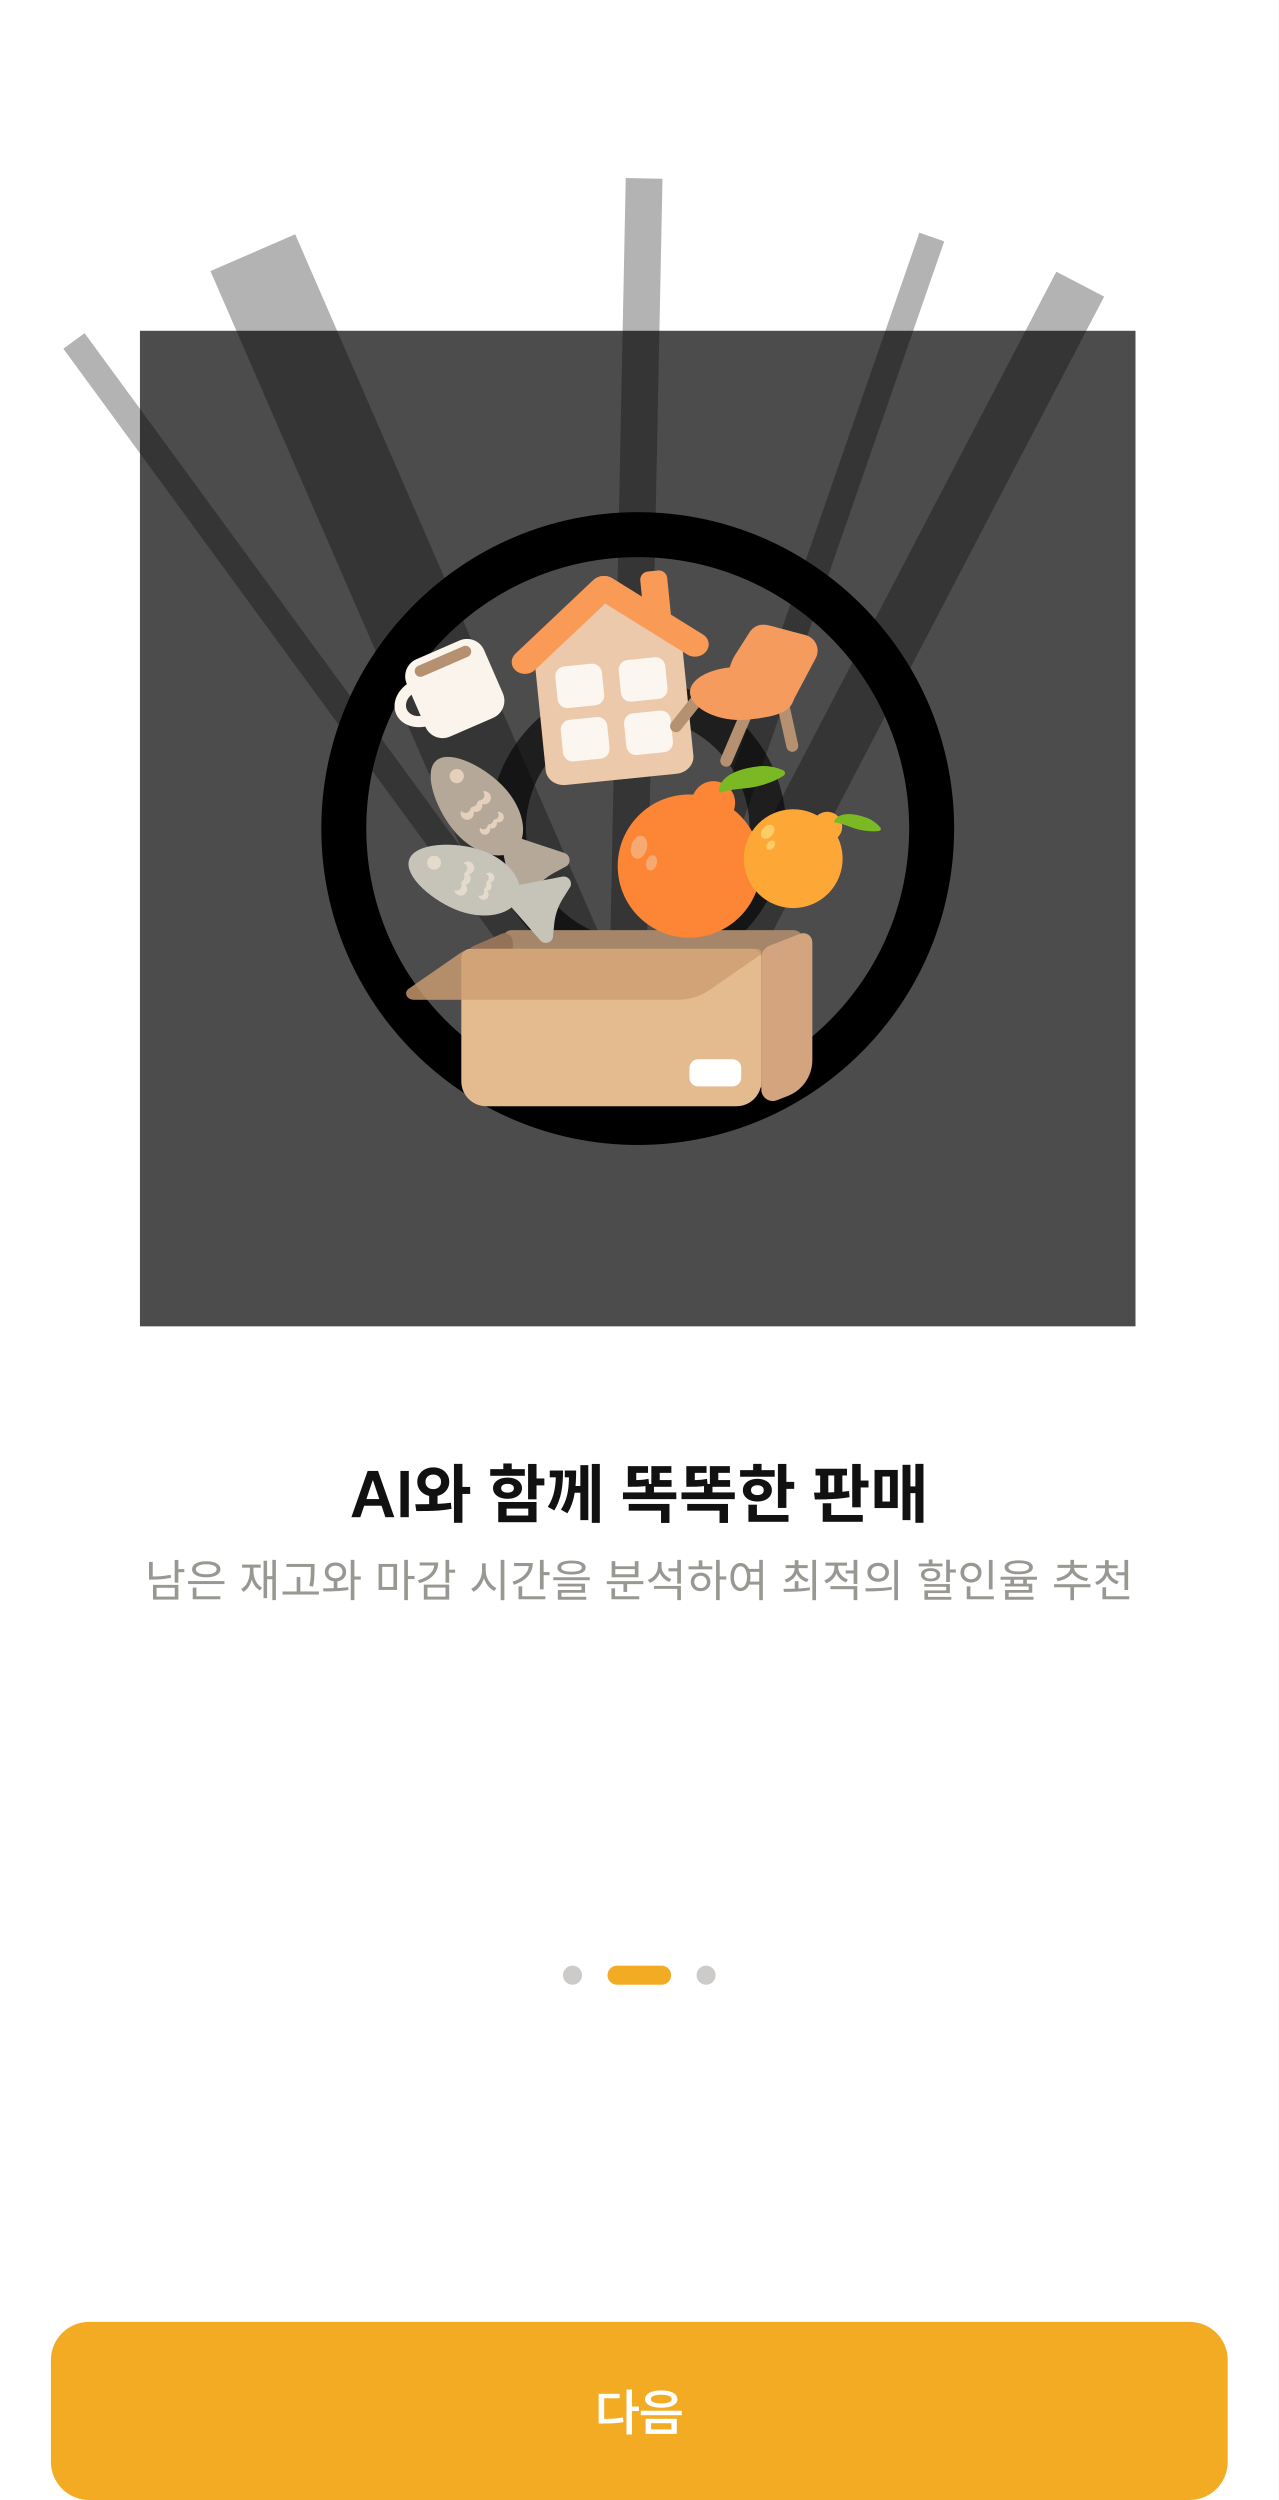
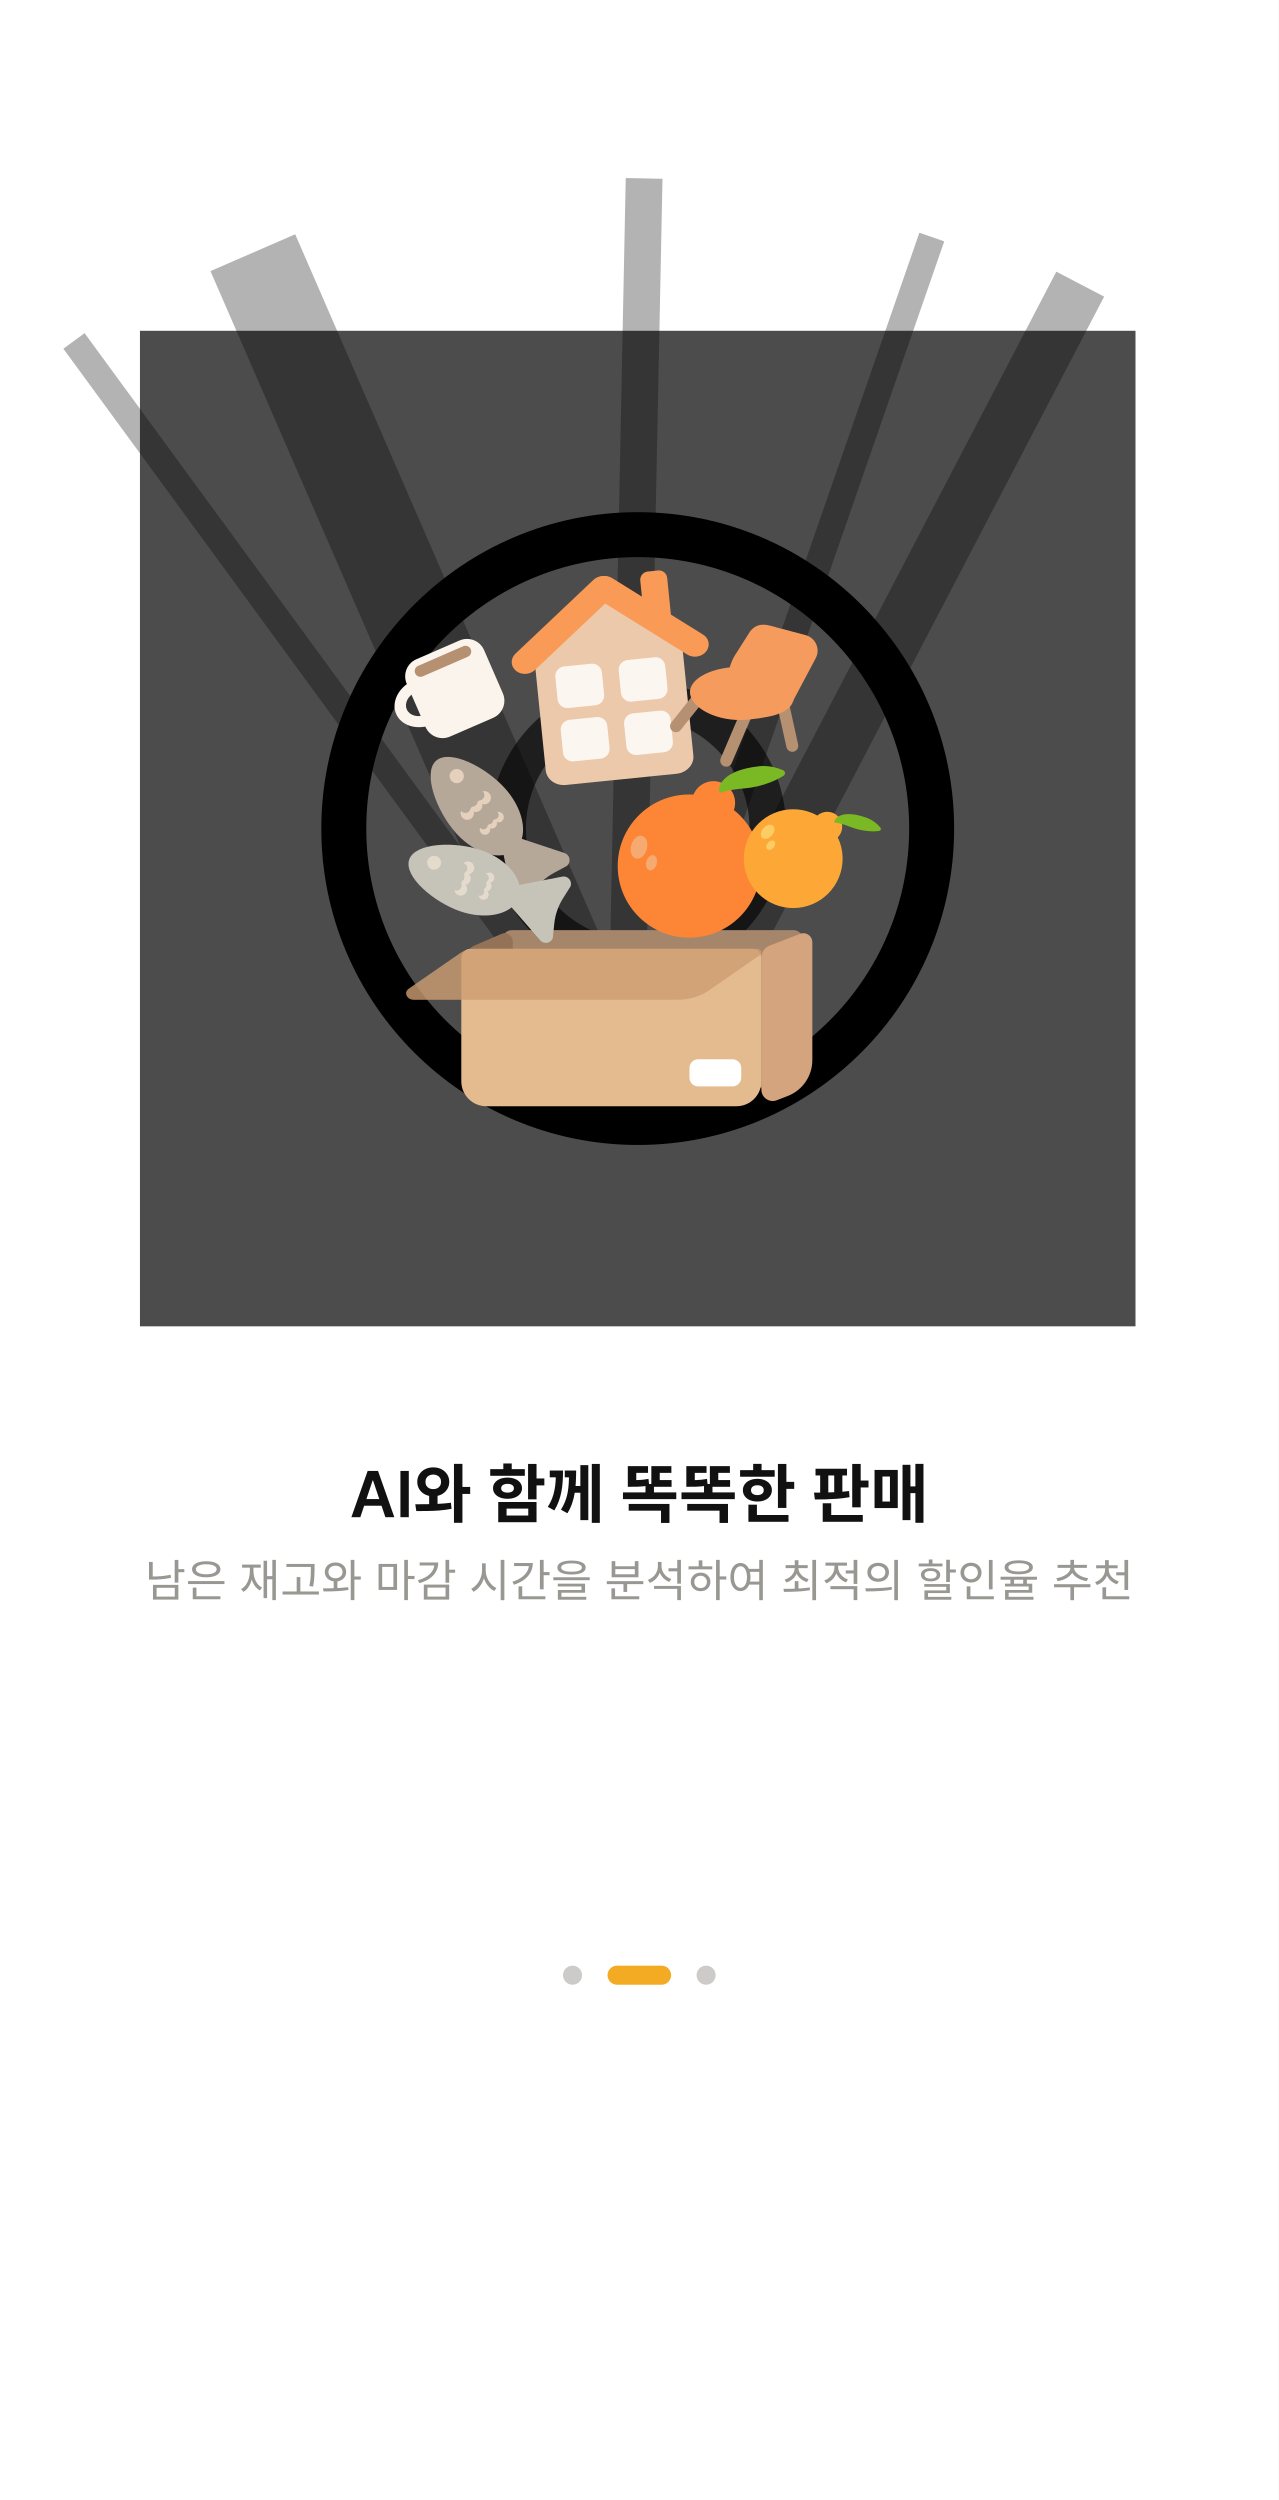
<svg xmlns="http://www.w3.org/2000/svg" width="402" height="786" fill="none" viewBox="0 54 402 786">
  <g clipPath="url(#ob2_a)">
    <path fill="#fff" d="M0 54h402v786H0z" />
-     <rect width="370" height="56" x="16" y="784" fill="#F3AB24" rx="12" />
-     <path fill="#fff" d="M198.703 805.266v5.359h2.172v1.422h-2.172v7.359h-1.734v-14.14zm-3.875 1.343v1.407h-4.875v6.484c2.195 0 3.93-.109 5.875-.453l.203 1.469c-2.187.375-4.093.437-6.64.437h-1.172v-9.344zm13.063-1.062c3.125 0 5.078 1.031 5.093 2.75-.015 1.687-1.968 2.703-5.093 2.687-3.094.016-5.094-1-5.094-2.687 0-1.719 2-2.75 5.094-2.75m0 1.359c-2.063 0-3.297.485-3.282 1.391-.015.859 1.219 1.328 3.282 1.344 2.062-.016 3.297-.485 3.297-1.344 0-.906-1.235-1.391-3.297-1.391m4.89 7.563v4.75h-9.797v-4.75zm-8.078 1.375v1.968h6.391v-1.968zm9.641-3.906v1.406h-12.875v-1.406z" />
    <circle cx="180" cy="675" r="3" fill="#CCCBC9" />
    <rect width="20" height="6" x="191" y="672" fill="#F3AB24" rx="3" />
    <circle cx="222" cy="675" r="3" fill="#CCCBC9" />
    <path fill="#111" d="M113.287 531h-2.813l5.121-14.545h3.253L123.976 531h-2.813l-3.885-11.562h-.113zm.092-5.703h7.671v2.116h-7.671zm15.148-8.842V531h-2.635v-14.545zm6.398 7.185h2.64v4.38h-2.64zm1.3-8.3q1.42 0 2.56.58a4.5 4.5 0 0 1 1.8 1.62q.66 1.02.66 2.34t-.66 2.36a4.5 4.5 0 0 1-1.8 1.62q-1.14.58-2.56.58-1.44 0-2.58-.58a4.5 4.5 0 0 1-1.8-1.62q-.66-1.04-.66-2.36t.66-2.34a4.5 4.5 0 0 1 1.8-1.62q1.14-.58 2.58-.58m0 2.26q-.72 0-1.28.28-.54.26-.86.78-.32.5-.32 1.22 0 .74.32 1.26.32.5.86.78.56.26 1.28.26.7 0 1.24-.26.56-.28.88-.78.32-.52.32-1.26 0-.72-.32-1.22a2 2 0 0 0-.88-.78 2.65 2.65 0 0 0-1.24-.28m6.5-3.36h2.66v18.52h-2.66zm1.84 7.26h3.26v2.2h-3.26zm-13.68 7.58-.32-2.14q1.6 0 3.5-.02a96 96 0 0 0 3.88-.12q1.98-.1 3.82-.34l.2 1.92q-1.92.36-3.9.52a63 63 0 0 1-3.8.16q-1.82.02-3.38.02m35.14-14.82h2.66v11.14h-2.66zm1.94 4.56h3.18V521h-3.18zm-11.32 7.4h12.04v6.36h-12.04zm9.44 2.08h-6.82v2.18h6.82zm-11.96-12.4h10.88v2.1h-10.88zm5.44 2.66q1.36 0 2.38.42t1.6 1.18q.58.74.58 1.74 0 .98-.58 1.74-.58.74-1.6 1.16t-2.38.42q-1.34 0-2.38-.42-1.02-.42-1.6-1.16a2.8 2.8 0 0 1-.58-1.74q0-1 .58-1.74.58-.76 1.6-1.18 1.04-.42 2.38-.42m0 1.96q-.88 0-1.44.36-.56.34-.56 1.02t.56 1.04q.56.34 1.44.34.9 0 1.44-.34.56-.36.56-1.04t-.56-1.02q-.54-.36-1.44-.36m-1.32-6.4h2.64v2.92h-2.64zm16.538 2.22h2.24q0 1.76-.12 3.44-.1 1.66-.4 3.22t-.84 3.02a15.3 15.3 0 0 1-1.38 2.86l-2.06-1.12q.82-1.28 1.32-2.54.5-1.28.76-2.62.28-1.34.38-2.82.1-1.5.1-3.22zm-1.94 0h3.36v2.14h-3.36zm6.06 0h2.24a63 63 0 0 1-.1 3.58 29 29 0 0 1-.36 3.46 18.4 18.4 0 0 1-.82 3.3q-.54 1.6-1.48 3.1l-2.02-1.14q.7-1.1 1.16-2.22.48-1.12.76-2.28t.4-2.36a31 31 0 0 0 .18-2.5q.04-1.3.04-2.68zm-1.34 0h2.86v2.14h-2.86zm8.5-2.08h2.52v18.52h-2.52zm-5.82 6.94h2.64v2.12h-2.64zm2.22-6.56h2.5v17.3h-2.5zm13.4 8.56h16.76v2.12h-16.76zm7.08-2.62h2.66v3.52h-2.66zm-5.28 6.26h12.82v5.98h-2.66v-3.86h-10.16zm7.12-7.5h6.36v2.1h-6.36zm0-4.38h6.3v2.1h-3.66v3.04h-2.64zm-7.4 0h6.36v2.1h-3.7v3.04h-2.66zm0 4.4h1.14q1.04 0 1.92-.02.9-.04 1.72-.12.84-.1 1.72-.26l.22 2.06q-.921.18-1.8.28-.86.08-1.78.12a95 95 0 0 1-2 .02h-1.14zm16.878 3.84h16.76v2.12h-16.76zm7.08-2.62h2.66v3.52h-2.66zm-5.28 6.26h12.82v5.98h-2.66v-3.86h-10.16zm7.12-7.5h6.36v2.1h-6.36zm0-4.38h6.3v2.1h-3.66v3.04h-2.64zm-7.4 0h6.36v2.1h-3.7v3.04h-2.66zm0 4.4h1.14q1.04 0 1.92-.02.9-.04 1.72-.12.84-.1 1.72-.26l.22 2.06q-.92.18-1.8.28a37 37 0 0 1-1.78.12q-.92.02-2 .02h-1.14zm28.798-5.1h2.66v13.84h-2.66zm1.92 5.64h3.2v2.2h-3.2zm-13.82-3.7h10.88v2.08h-10.88zm5.44 2.74q1.34 0 2.36.46 1.041.44 1.62 1.26.58.8.58 1.84 0 1.06-.58 1.88-.579.8-1.62 1.26-1.02.44-2.36.44-1.32 0-2.36-.44-1.04-.46-1.62-1.26a3.18 3.18 0 0 1-.58-1.88q0-1.04.58-1.84.58-.82 1.62-1.26 1.04-.46 2.36-.46m0 2.02q-.879 0-1.44.4t-.56 1.16q0 .74.56 1.14.561.4 1.44.4.9 0 1.44-.4.56-.4.56-1.14 0-.76-.56-1.16-.54-.4-1.44-.4m-1.32-6.72h2.64v2.96h-2.64zm-1.5 16.08h12.6v2.14h-12.6zm0-3.26h2.68v4.18h-2.68zm21.1-11.3h9.9v2.12h-9.9zm-.2 9.68-.28-2.16q1.58 0 3.44-.02a130 130 0 0 0 3.84-.14 61 61 0 0 0 3.74-.34l.16 1.94q-1.8.32-3.74.48-1.941.14-3.78.2-1.84.04-3.38.04m1.66-8.04h2.56v6.3h-2.56zm4.42 0h2.56v6.3h-2.56zm5.66-3.14h2.66v13.64h-2.66zm1.92 5.22h3.2v2.18h-3.2zm-11.2 10.84h12.6v2.14h-12.6zm0-3.7h2.68v4.26h-2.68zm29.138-12.38h2.54v18.52h-2.54zm-2.22 7.08h3.08v2.12h-3.08zm-1.82-6.78h2.48v17.4h-2.48zm-8.8 1.6h7.3v12h-7.3zm4.84 2.08h-2.36v7.86h2.36z" />
    <path fill="#989792" d="M54.917 544.436h1.162v7.154h-1.162zm.854 2.898h2.184v.966H55.77zm-7.672 4.942h7.98v4.634h-7.98zm6.846.924h-5.712v2.772h5.712zm-8.092-8.134h1.162v5.068h-1.162zm0 4.592h1.008q1.371 0 2.8-.112a25 25 0 0 0 2.968-.448l.14.966a27 27 0 0 1-3.052.448 37 37 0 0 1-2.856.112h-1.008zm12.277 1.428h11.438v.938H59.13zm1.47 4.774h8.694v.952H60.6zm0-2.716h1.162v2.996H60.6zm4.242-8.288q1.357 0 2.352.308 1.008.294 1.554.868.546.56.546 1.344t-.546 1.358-1.554.882q-.995.294-2.352.294-1.358 0-2.366-.294-.994-.308-1.54-.882a1.9 1.9 0 0 1-.546-1.358q0-.784.546-1.344.546-.574 1.54-.868 1.008-.308 2.366-.308m0 .938q-.981 0-1.722.196-.729.181-1.134.546-.406.35-.406.84t.406.854q.405.35 1.134.546a7.3 7.3 0 0 0 1.722.182q1.007 0 1.736-.182.727-.196 1.12-.546.406-.364.406-.854t-.406-.84q-.393-.364-1.12-.546-.728-.196-1.736-.196m20.778-1.372h1.12v12.67h-1.12zm-2.002 5.11h2.436v.98h-2.436zm-.756-4.844h1.106v11.76h-1.106zm-4.298 1.694h.896v1.47q0 1.12-.182 2.142a8.2 8.2 0 0 1-.56 1.876 6.4 6.4 0 0 1-.91 1.526 4.9 4.9 0 0 1-1.274 1.092l-.728-.896a4.45 4.45 0 0 0 1.526-1.358 6.5 6.5 0 0 0 .91-1.988 8.6 8.6 0 0 0 .322-2.394zm.21 0h.91v1.47q0 1.148.308 2.184t.91 1.848q.601.798 1.498 1.26l-.686.896a5 5 0 0 1-1.624-1.47 6.8 6.8 0 0 1-.994-2.128 10 10 0 0 1-.322-2.59zm-2.66-.462h5.866v.952h-5.866zm13.929-.224h8.148v.952h-8.148zm-1.218 8.652h11.438v.966H88.825zm4.452-4.522h1.148v5.012h-1.148zm4.466-4.13h1.162v1.246q0 .784-.028 1.652-.015.868-.112 1.904a23 23 0 0 1-.322 2.31l-1.176-.14q.364-1.82.42-3.192.056-1.386.056-2.534zm7.167 5.124h1.162v3.01h-1.162zm.574-5.572q.966 0 1.722.378a2.86 2.86 0 0 1 1.19 1.036q.434.672.434 1.568 0 .869-.434 1.554a2.96 2.96 0 0 1-1.19 1.05q-.756.364-1.722.364-.98 0-1.736-.364a2.96 2.96 0 0 1-1.19-1.05 2.85 2.85 0 0 1-.434-1.554q0-.896.434-1.568a2.86 2.86 0 0 1 1.19-1.036q.756-.378 1.736-.378m0 .994q-.644 0-1.148.252a1.9 1.9 0 0 0-.798.686q-.28.449-.28 1.05 0 .588.28 1.036.294.448.798.7t1.148.252 1.134-.252q.504-.252.784-.7.294-.448.294-1.036a1.87 1.87 0 0 0-1.078-1.736 2.45 2.45 0 0 0-1.134-.252m4.788-1.82h1.148v12.67h-1.148zm.826 5.222h2.338v.98h-2.338zm-9.366 4.704-.182-.966q1.148-.014 2.492-.028 1.358-.014 2.744-.098a39 39 0 0 0 2.688-.252l.084.868q-1.33.223-2.716.336a56 56 0 0 1-2.702.126q-1.302.014-2.408.014m17.292-8.652h5.81v8.176h-5.81zm4.662.924h-3.528v6.314h3.528zm3.402-2.198h1.162v12.67h-1.162zm.896 5.054h2.338v.98h-2.338zm12.081-5.054h1.162v7.182h-1.162zm.84 3.08h2.184v.966h-2.184zm-4.354-2.254h1.232q0 1.596-.714 2.884-.7 1.274-2.03 2.184t-3.192 1.428l-.462-.938q1.653-.434 2.8-1.176 1.149-.756 1.75-1.736a3.94 3.94 0 0 0 .616-2.142zm-4.606 0h5.264v.938h-5.264zm1.302 6.944h7.98v4.718h-7.98zm6.832.952h-5.684v2.828h5.684zm11.469-7.63h.966v2.268a8.2 8.2 0 0 1-.28 2.128 8 8 0 0 1-.77 1.918 7.3 7.3 0 0 1-1.162 1.568q-.659.672-1.442 1.064l-.714-.966a4.6 4.6 0 0 0 1.33-.924q.616-.602 1.078-1.358.462-.77.728-1.652a6.1 6.1 0 0 0 .266-1.778zm.196 0h.966v2.268q0 .868.252 1.708.266.84.728 1.596a7 7 0 0 0 1.078 1.316q.615.56 1.316.882l-.7.924a5.1 5.1 0 0 1-1.428-1.022 7.6 7.6 0 0 1-1.162-1.512 8 8 0 0 1-.77-1.848 7.5 7.5 0 0 1-.28-2.044zm5.67-1.092h1.162v12.684h-1.162zm12.333 0h1.176v9.254h-1.176zm.812 3.836h2.226v.98h-2.226zm-4.27-2.856h1.232q0 1.638-.728 2.968-.714 1.33-2.044 2.31t-3.15 1.554l-.49-.938q1.596-.504 2.758-1.302t1.792-1.834.63-2.24zm-4.662 0h5.264v.966h-5.264zm1.4 10.458h8.442v.952h-8.442zm0-3.122h1.162v3.5h-1.162zm16.658-8.092q2.1 0 3.276.574 1.176.56 1.176 1.61 0 1.063-1.176 1.638-1.176.56-3.276.56-2.085 0-3.276-.56-1.176-.575-1.176-1.638 0-1.05 1.176-1.61 1.191-.574 3.276-.574m0 .868q-1.021 0-1.75.154-.727.154-1.12.448-.378.294-.378.714t.378.728q.393.294 1.12.448a9.5 9.5 0 0 0 1.75.14q1.037 0 1.764-.14.729-.154 1.106-.448.392-.308.392-.728t-.392-.714q-.377-.294-1.106-.448-.727-.154-1.764-.154m-5.712 4.368h11.438v.938h-11.438zm1.386 2.016h8.582v2.856h-7.42v1.526h-1.134v-2.38h7.42v-1.106h-7.448zm.028 4.144h8.932v.91h-8.932zm15.389-4.928h11.48v.938h-11.48zm5.236.476h1.162v2.912h-1.162zm-3.78 4.27h8.75v.952h-8.75zm0-2.492h1.148v2.842h-1.148zm.07-8.54h1.148v1.61h6.132v-1.61h1.148v5.068h-8.428zm1.148 2.506v1.624h6.132v-1.624zm16.715-.266h2.996v.966h-2.996zm-3.332-2.002h.952v1.33q0 1.204-.434 2.254a5.6 5.6 0 0 1-1.218 1.82 5.2 5.2 0 0 1-1.834 1.176l-.616-.938a4.7 4.7 0 0 0 1.666-.98q.714-.658 1.092-1.512a4.4 4.4 0 0 0 .392-1.82zm.21 0h.938v1.386q0 .644.224 1.26.223.616.63 1.148.405.518.966.938.573.406 1.26.644l-.616.924a5.4 5.4 0 0 1-1.792-1.12 5.3 5.3 0 0 1-1.19-1.708 5.2 5.2 0 0 1-.42-2.086zm-1.414 7.546h8.456v4.48h-1.162v-3.542h-7.294zm7.294-8.19h1.162v7.49h-1.162zm12.207 0h1.148v12.67h-1.148zm.882 5.208h2.338v.98h-2.338zm-9.534-3.178h7.462v.952h-7.462zm3.794 1.988q.895 0 1.582.378.699.378 1.092 1.036.406.644.406 1.498a2.83 2.83 0 0 1-1.498 2.548q-.687.364-1.582.364-.897 0-1.596-.364a2.9 2.9 0 0 1-1.092-1.036q-.406-.659-.406-1.512 0-.854.406-1.498a2.9 2.9 0 0 1 1.092-1.036q.699-.378 1.596-.378m0 .966q-.575 0-1.022.252a1.94 1.94 0 0 0-.714.686 1.97 1.97 0 0 0-.252 1.008q0 .574.252 1.022.265.434.714.686.447.238 1.022.238.56 0 1.008-.238.448-.252.7-.686.266-.448.266-1.022t-.266-1.008a1.84 1.84 0 0 0-.7-.686 2 2 0 0 0-1.008-.252m-.602-4.83h1.162v2.296h-1.162zm15.455 2.674h3.836v.952h-3.836zm0 4.004h3.836v.952h-3.836zm-2.324-5.852q.924 0 1.638.546.714.532 1.106 1.526.405.994.406 2.338 0 1.344-.406 2.338-.392.994-1.106 1.54a2.62 2.62 0 0 1-1.638.546 2.66 2.66 0 0 1-1.638-.546q-.714-.546-1.12-1.54-.392-.994-.392-2.338t.392-2.338q.406-.994 1.12-1.526a2.66 2.66 0 0 1 1.638-.546m0 1.036q-.602 0-1.064.42-.462.407-.728 1.176-.252.756-.252 1.778t.252 1.792q.266.756.728 1.176t1.064.42q.615 0 1.078-.42.462-.42.714-1.176.266-.77.266-1.792t-.266-1.778q-.252-.77-.714-1.176a1.55 1.55 0 0 0-1.078-.42m5.894-2.016h1.148v12.684h-1.148zm11.174 6.692h1.162v2.758h-1.162zm-.014-4.452h.938v.294q0 1.106-.448 2.03a4.7 4.7 0 0 1-1.246 1.568 5.6 5.6 0 0 1-1.862.98l-.546-.896a5.5 5.5 0 0 0 1.652-.826 4 4 0 0 0 1.106-1.274 3.24 3.24 0 0 0 .406-1.582zm.224 0h.952v.294q0 .812.406 1.526a4.1 4.1 0 0 0 1.12 1.232 5.4 5.4 0 0 0 1.666.784l-.532.91a5.6 5.6 0 0 1-1.876-.966 4.7 4.7 0 0 1-1.274-1.526 4.2 4.2 0 0 1-.462-1.96zm-3.08-.588h6.944v.952h-6.944zm2.87-1.554h1.162v1.974h-1.162zm5.53-.098h1.162v12.684h-1.162zm-8.932 10.066-.154-.966q1.148 0 2.534-.014a78 78 0 0 0 2.87-.112 30 30 0 0 0 2.856-.322l.098.868q-1.428.265-2.898.378a50 50 0 0 1-2.814.14q-1.358.028-2.492.028m15.875-8.778h.952v1.036q0 1.148-.448 2.156a5.3 5.3 0 0 1-1.232 1.764 5.5 5.5 0 0 1-1.848 1.134l-.602-.924a5 5 0 0 0 1.274-.672q.588-.42 1.022-.966a4.3 4.3 0 0 0 .658-1.19q.224-.644.224-1.302zm.224 0h.952v1.022q0 .812.378 1.582.378.756 1.078 1.358.7.588 1.61.924l-.588.91a5.3 5.3 0 0 1-1.806-1.092 5.2 5.2 0 0 1-1.204-1.666 4.9 4.9 0 0 1-.42-2.016zm3.332 2.016h2.814v.966h-2.814zm-6.37-2.436h6.762v.952h-6.762zm1.554 7.392h8.456v4.41h-1.162v-3.458h-7.294zm7.294-8.26h1.162v7.574h-1.162zm7.727.924q.993 0 1.75.378.77.364 1.204 1.036t.434 1.568q0 .882-.434 1.568-.435.672-1.204 1.05-.757.364-1.75.364-.98 0-1.75-.364a3.03 3.03 0 0 1-1.218-1.05q-.435-.686-.434-1.568 0-.896.434-1.568a2.93 2.93 0 0 1 1.218-1.036q.77-.378 1.75-.378m0 1.008q-.645 0-1.162.252a1.85 1.85 0 0 0-1.092 1.722q0 .588.294 1.036t.798.7q.517.238 1.162.238a2.7 2.7 0 0 0 1.162-.238q.504-.252.798-.7t.294-1.036a1.85 1.85 0 0 0-1.092-1.722 2.6 2.6 0 0 0-1.162-.252m5.054-1.932h1.162v12.684h-1.162zm-8.932 9.912-.154-.98q1.162 0 2.548-.014a78 78 0 0 0 2.856-.112 33 33 0 0 0 2.856-.308l.098.854q-1.428.266-2.898.392a50 50 0 0 1-2.814.14q-1.358.028-2.492.028m25.258-9.954h1.162v7h-1.162zm.658 3.052h2.38v.966h-2.38zm-7.546 4.592h8.05v2.828h-6.874v1.526h-1.134v-2.366h6.86v-1.12h-6.902zm.042 4.032h8.456v.896h-8.456zm-1.792-10.486h7.476v.91h-7.476zm3.738 1.47q1.373 0 2.198.56.826.546.826 1.512 0 .952-.826 1.512-.825.56-2.198.56-1.386 0-2.212-.56t-.826-1.512q0-.966.826-1.512.826-.56 2.212-.56m0 .854q-.867 0-1.4.336-.518.322-.518.882t.518.896q.533.322 1.4.322.882 0 1.4-.322.519-.336.518-.896 0-.56-.518-.882-.518-.336-1.4-.336m-.574-3.598h1.162v1.904h-1.162zm18.899.14h1.162v9.24h-1.162zm-6.972 11.424h8.526v.952h-8.526zm0-3.122h1.162v3.444h-1.162zm1.344-7.42q.952 0 1.694.392.743.392 1.176 1.106.434.7.434 1.61t-.434 1.624a3.1 3.1 0 0 1-1.176 1.106q-.742.392-1.694.392a3.6 3.6 0 0 1-1.694-.392 3.1 3.1 0 0 1-1.176-1.106 3.07 3.07 0 0 1-.434-1.624q0-.91.434-1.61a2.97 2.97 0 0 1 1.176-1.106 3.6 3.6 0 0 1 1.694-.392m0 1.008q-.616 0-1.106.266a2.06 2.06 0 0 0-.784.742q-.28.476-.28 1.092 0 .63.28 1.106.294.462.784.728t1.106.266 1.106-.266a1.97 1.97 0 0 0 .784-.728q.28-.476.28-1.106 0-.616-.28-1.092a1.94 1.94 0 0 0-.784-.742 2.3 2.3 0 0 0-1.106-.266m12.389 3.78h1.148v2.352h-1.148zm4.018 0h1.162v2.352h-1.162zm-1.4-5.53q2.1 0 3.276.574 1.176.56 1.176 1.61 0 1.063-1.176 1.638-1.176.56-3.276.56-2.087 0-3.276-.56-1.176-.575-1.176-1.638 0-1.05 1.176-1.61 1.19-.574 3.276-.574m0 .882q-1.022 0-1.75.154t-1.12.448q-.378.28-.378.7t.378.728q.392.294 1.12.448.728.14 1.75.14 1.036 0 1.764-.14.728-.154 1.106-.448.392-.308.392-.728t-.392-.7q-.378-.294-1.106-.448t-1.764-.154m-5.712 4.27h11.438v.938h-11.438zm1.386 2.17h8.582v2.856h-7.42v1.526h-1.134v-2.38h7.42v-1.106h-7.448zm.028 4.144h8.932v.91h-8.932zm20.54-3.57h1.148v4.634h-1.148zm-5.138-.392h11.438v.966h-11.438zm5.138-5.474h1.022v.322q0 .644-.266 1.232a3.8 3.8 0 0 1-.742 1.064q-.475.49-1.12.882-.63.378-1.372.644a8 8 0 0 1-1.526.364l-.42-.924a8 8 0 0 0 1.33-.308q.658-.21 1.204-.518.56-.308.98-.686.435-.392.672-.826.238-.448.238-.924zm.14 0h1.022v.322q0 .462.238.91.238.434.658.826.42.378.966.7.56.308 1.204.518.659.21 1.344.308l-.42.924a8.5 8.5 0 0 1-1.54-.364 8.4 8.4 0 0 1-1.372-.644 5.8 5.8 0 0 1-1.106-.882 4 4 0 0 1-.728-1.064 3 3 0 0 1-.266-1.232zm-4.172-.616h9.226v.938h-9.226zm4.032-1.568h1.148v1.89h-1.148zm10.905 2.394h.952v.63a5.15 5.15 0 0 1-.434 2.114 4.95 4.95 0 0 1-1.232 1.68 5.4 5.4 0 0 1-1.848 1.092l-.574-.91a4.8 4.8 0 0 0 1.638-.91 4.3 4.3 0 0 0 1.106-1.386 3.75 3.75 0 0 0 .392-1.68zm.196 0h.952v.63q0 .826.392 1.582.406.743 1.12 1.302a5.4 5.4 0 0 0 1.652.868l-.574.91a5.6 5.6 0 0 1-1.848-1.022 5 5 0 0 1-1.246-1.61 4.66 4.66 0 0 1-.448-2.03zm-3.01-.7h6.762v.938h-6.762zm2.814-1.61h1.162v1.96h-1.162zm3.514 3.808h3.192v.98h-3.192zm2.576-3.878h1.162v9.45h-1.162zm-6.916 11.424h8.428v.952h-8.428zm0-2.814h1.148v3.318h-1.148z" />
    <g clipPath="url(#ob2_b)">
      <path fill="url(#ob2_c)" d="M357 158H44v313h313z" opacity=".7" />
      <path fill="url(#ob2_d)" d="m347.141 147.259-15.035-7.846-115.082 220.519 79.844-230.047-7.817-2.713L202.91 375.36l5.376-265.152-11.555-.235-4.974 245.376L92.81 127.655 66.168 139.23l78.71 181.126L26.595 158.741l-6.677 4.885 139.947 191.217 12.692 29.208 18.785-8.161-.021.967 10.992.225-.788 2.272 7.817 2.712 1.649-4.755 12.645 6.599z" opacity=".3" />
      <path fill="url(#ob2_e)" d="M200.5 267.855c-25.76 0-46.645 20.883-46.645 46.645s20.883 46.645 46.645 46.645 46.645-20.882 46.645-46.645c0-25.762-20.882-46.645-46.645-46.645m0 81.79c-19.411 0-35.144-15.736-35.144-35.145s15.736-35.145 35.144-35.145c19.409 0 35.145 15.736 35.145 35.145s-15.736 35.145-35.145 35.145" opacity=".6" />
      <path fill="url(#ob2_f)" d="M200.5 215.023c-54.939 0-99.477 44.538-99.477 99.477s44.538 99.477 99.477 99.477 99.477-44.538 99.477-99.477-44.538-99.477-99.477-99.477m0 184.819c-47.133 0-85.342-38.209-85.342-85.342s38.209-85.342 85.342-85.342 85.342 38.209 85.342 85.342-38.209 85.342-85.342 85.342" />
      <path fill="#A5866A" d="M160.877 346.442h88.65a2.85 2.85 0 0 1 2.848 2.848v38.807a7.84 7.84 0 0 1-7.833 7.833h-78.68a7.84 7.84 0 0 1-7.833-7.833V349.29a2.85 2.85 0 0 1 2.848-2.848" />
      <path fill="#937258" d="m154.241 398.574-3.119 1.341c-2.116.908-4.395-.814-4.395-3.32v-41.554c0-1.643.912-3.117 2.3-3.714l8.712-3.74c1.682-.723 3.498.647 3.498 2.642v37.059c0 4.995-2.778 9.479-6.993 11.289z" />
      <path fill="#E4BB8F" d="M147.882 352.316h88.649a2.85 2.85 0 0 1 2.849 2.848v38.807a7.84 7.84 0 0 1-7.833 7.833h-78.68a7.84 7.84 0 0 1-7.833-7.833v-38.807a2.85 2.85 0 0 1 2.848-2.848" />
      <path fill="#CE9E72" d="M213.025 368.336h-82.866c-2.298 0-3.357-2.311-1.61-3.519l16.07-11.116c1.291-.895 2.937-1.385 4.64-1.385h88.718c1.301 0 1.898 1.306.91 1.99l-16.041 11.098c-2.736 1.894-6.219 2.932-9.821 2.932" opacity=".8" />
      <path fill="#fff" d="M230.287 387.027h-10.769a2.747 2.747 0 0 0-2.747 2.747v3.052a2.746 2.746 0 0 0 2.747 2.746h10.769a2.746 2.746 0 0 0 2.747-2.746v-3.052a2.747 2.747 0 0 0-2.747-2.747" />
      <path fill="#D3A47D" d="m247.677 398.574-3.446 1.341c-2.334.908-4.851-.814-4.851-3.32v-41.554a3.99 3.99 0 0 1 2.54-3.714l9.62-3.74c1.857-.723 3.86.647 3.86 2.642v37.059c0 4.995-3.067 9.479-7.723 11.289z" />
      <path fill="#FD8636" d="M230.73 308.681a6.805 6.805 0 0 0-6.846-9.067 6.8 6.8 0 0 0-5.864 4.213c-.9-.052-1.813-.055-2.736.002-12.405.793-21.819 11.493-21.026 23.898s11.492 21.819 23.898 21.026 21.818-11.493 21.025-23.898c-.422-6.604-3.651-12.358-8.451-16.179z" />
      <path fill="#F6A971" d="M203.327 321.029c.538-1.961-.112-3.85-1.452-4.218-1.341-.368-2.864.924-3.403 2.885-.538 1.962.112 3.85 1.453 4.218s2.864-.924 3.402-2.885m3.122 4.678c.358-1.305-.075-2.56-.967-2.805s-1.905.614-2.263 1.918c-.358 1.305.075 2.561.967 2.805.891.245 1.905-.614 2.263-1.918" />
      <path fill="#7AB924" d="M226.975 303.159a.687.687 0 0 1-.95-.616c-.052-1.805 1.604-6.385 12.525-7.619 0 0 3.579-.592 7.682 1.247a.967.967 0 0 1 .146 1.683c-.785.537-2.053 1.249-4.04 2.052a28.9 28.9 0 0 1-8.48 1.98c-2.243.18-5.185.545-6.886 1.276z" />
      <path fill="#B5A899" d="m174.237 328.397 4.048-2.191c1.367-1.215.905-3.453-.832-4.03l-13.399-4.444c1.294-4.361-.597-10.603-5.206-15.783-6.018-6.766-17.45-12.596-21.751-8.769s.156 15.858 6.174 22.624c4.606 5.178 10.587 7.786 15.068 7.009l2.851 13.827c.37 1.791 2.538 2.509 3.905 1.293l2.647-3.764a19 19 0 0 1 6.492-5.774z" />
      <path fill="#E5D0BD" d="M143.605 300.245a2.24 2.24 0 1 0 0-4.48 2.24 2.24 0 0 0 0 4.48m5.318 8.944a2.07 2.07 0 0 0 2.045-.412 2.06 2.06 0 0 0 .639-2.021 2.07 2.07 0 0 0 2.423-3.06 2.07 2.07 0 0 0-2.243-.913c.031.032.063.06.094.094a1.676 1.676 0 0 1-1.043 2.776.87.87 0 0 0-.744.667 1.67 1.67 0 0 1-.521.892 1.6 1.6 0 0 1-.905.41.87.87 0 0 0-.744.668 1.676 1.676 0 0 1-2.96.662 2.073 2.073 0 1 0 3.959.243zm5.149 5.238a1.655 1.655 0 0 0 2.144-1.943 1.65 1.65 0 0 0 1.831-.538 1.65 1.65 0 0 0 .104-1.904 1.65 1.65 0 0 0-1.789-.727q.039.035.073.075c.49.551.441 1.396-.109 1.886a1.3 1.3 0 0 1-.723.326.69.69 0 0 0-.592.532 1.32 1.32 0 0 1-.417.712 1.28 1.28 0 0 1-.723.326.69.69 0 0 0-.592.532 1.337 1.337 0 0 1-2.303.603c-.021-.023-.039-.05-.06-.073a1.653 1.653 0 1 0 3.159.193z" />
      <path fill="#C6C3B9" d="m177.012 336.428 2.392-3.795c.579-1.685-.882-3.365-2.629-3.026l-13.504 2.624c-.983-4.322-5.571-8.722-11.956-10.921-8.342-2.874-20.836-2.365-22.662 2.937-1.825 5.303 7.705 13.397 16.047 16.271 6.385 2.199 12.71 1.557 16.145-1.241l9.025 10.381c1.169 1.346 3.355.92 3.936-.764l.452-4.463a18.5 18.5 0 0 1 2.757-8.005z" />
      <path fill="#E5DBCC" d="M136.483 327.422a2.184 2.184 0 1 0 0-4.368 2.184 2.184 0 0 0 0 4.368m9.857 4.776a2.01 2.01 0 0 0 1.542-1.328 2.04 2.04 0 0 0-.423-2.024 2.018 2.018 0 1 0-1.742-3.461q.063.013.123.036a1.634 1.634 0 0 1 1.012 2.074 1.63 1.63 0 0 1-.574.78.84.84 0 0 0-.313.92 1.63 1.63 0 0 1-.592 1.787.845.845 0 0 0-.313.921 1.632 1.632 0 0 1-2.092 2.019 1 1 0 0 1-.107-.045 2.02 2.02 0 0 0 3.766.652 2.02 2.02 0 0 0-.287-2.334zm6.873 1.992a1.6 1.6 0 0 0 1.229-1.059 1.62 1.62 0 0 0-.337-1.614 1.612 1.612 0 0 0 .48-2.997 1.61 1.61 0 0 0-1.867.235q.05.012.099.028a1.302 1.302 0 0 1 .349 2.28.68.68 0 0 0-.25.736c.078.253.078.532-.016.803a1.27 1.27 0 0 1-.456.623.68.68 0 0 0-.25.736 1.301 1.301 0 0 1-1.672 1.609q-.044-.016-.086-.034a1.61 1.61 0 1 0 2.775-1.343z" />
      <path fill="#ECC9AB" d="m208.101 251.689-3.989.404-14.961-13.868-11.878 16.583-3.988.405c-3.203.323-5.567 2.908-5.277 5.769l3.565 35.215c.29 2.862 3.123 4.92 6.326 4.596l34.813-3.524c3.203-.323 5.566-2.908 5.277-5.769l-3.566-35.215c-.289-2.862-3.122-4.92-6.325-4.596z" />
      <path fill="#F99B57" d="M162.173 264.869c-1.688-1.427-1.732-3.832-.102-5.376l24.464-23.144c1.63-1.544 4.322-1.638 6.007-.214 1.687 1.427 1.732 3.832.102 5.376l-24.464 23.144c-1.63 1.544-4.322 1.638-6.007.214" />
      <path fill="#F99B57" d="M186.517 236.746c-1.367 1.734-.929 4.102.978 5.287l28.605 17.77c1.907 1.184 4.562.738 5.929-.996 1.367-1.735.929-4.103-.978-5.287l-28.606-17.771c-1.906-1.184-4.562-.738-5.928.997" />
      <path fill="#F99B57" d="m206.899 233.362-3.257.33a2.614 2.614 0 0 0-2.339 2.866l1.139 11.257a2.617 2.617 0 0 0 2.866 2.34l3.257-.33a2.616 2.616 0 0 0 2.34-2.866l-1.14-11.258a2.616 2.616 0 0 0-2.866-2.339" />
      <path fill="#FCF6F0" d="m185.88 262.669-8.535.864a3.066 3.066 0 0 0-2.741 3.358l.706 6.973a3.065 3.065 0 0 0 3.358 2.741l8.535-.864a3.066 3.066 0 0 0 2.741-3.358l-.706-6.973a3.066 3.066 0 0 0-3.358-2.741m19.915-2.016-8.535.864a3.064 3.064 0 0 0-2.74 3.358l.705 6.973a3.064 3.064 0 0 0 3.358 2.74l8.535-.864a3.064 3.064 0 0 0 2.741-3.357l-.706-6.973a3.065 3.065 0 0 0-3.358-2.741m-18.219 18.787-8.536.864a3.064 3.064 0 0 0-2.74 3.358l.706 6.973a3.065 3.065 0 0 0 3.358 2.741l8.535-.864a3.064 3.064 0 0 0 2.74-3.358l-.706-6.973a3.064 3.064 0 0 0-3.357-2.741m19.915-2.016-8.535.864a3.065 3.065 0 0 0-2.741 3.358l.706 6.973a3.064 3.064 0 0 0 3.358 2.74l8.535-.864a3.065 3.065 0 0 0 2.741-3.358l-.706-6.973a3.064 3.064 0 0 0-3.358-2.74" />
      <path fill="#FDA836" d="M263.397 317.262a4.696 4.696 0 0 0-6.424-6.847 16 16 0 0 0-1.698-.824c-7.937-3.25-17.009.548-20.259 8.485s.548 17.009 8.485 20.259 17.009-.548 20.259-8.485a15.48 15.48 0 0 0-.363-12.59z" />
      <path fill="#FDCD65" d="M242.664 316.66c.926-1.055 1.092-2.423.371-3.055s-2.056-.292-2.981.763c-.926 1.054-1.092 2.422-.371 3.055s2.056.291 2.981-.763m.527 3.844c.616-.701.726-1.611.247-2.032-.48-.421-1.368-.194-1.984.508-.615.701-.726 1.611-.246 2.032.479.421 1.367.194 1.983-.508" />
      <path fill="#7AB924" d="M262.73 312.7a.47.47 0 0 1-.402-.667c.511-1.138 2.924-3.48 10.073-.95 0 0 2.4.712 4.393 3.091a.668.668 0 0 1-.418 1.09c-.649.097-1.651.157-3.127.055a19.9 19.9 0 0 1-5.861-1.33c-1.447-.566-3.383-1.226-4.658-1.286z" />
      <path fill="#FBF4EC" d="m144.488 255.361-13.576 5.9a5.86 5.86 0 0 0-3.038 7.708l5.9 13.576a5.86 5.86 0 0 0 7.708 3.037l13.576-5.9a5.86 5.86 0 0 0 3.037-7.708l-5.9-13.575a5.857 5.857 0 0 0-7.707-3.038" />
      <path fill="#B69171" d="m145.631 257.178-14.172 6.159a1.8 1.8 0 0 0-.932 2.364l.008.017a1.796 1.796 0 0 0 2.364.932l14.171-6.159a1.796 1.796 0 0 0 .932-2.364l-.007-.017a1.797 1.797 0 0 0-2.364-.932" />
      <path fill="#FBF4EC" d="M127.892 277.034c-.85-1.956.425-4.395 2.851-5.449l-1.458-3.357c-4.187 2.236-6.292 6.664-4.729 10.259 1.562 3.594 6.234 5.076 10.725 3.542l-1.458-3.357c-2.423 1.054-5.078.321-5.929-1.635z" />
      <path fill="#B69171" d="M226.023 268.355a1.883 1.883 0 1 0-2.952-2.34l-12.037 15.182a1.884 1.884 0 0 0 2.951 2.34zm11.628 7.723a1.883 1.883 0 1 0-3.465-1.477l-7.595 17.824a1.883 1.883 0 1 0 3.465 1.477zm9.1-6.938a1.883 1.883 0 1 0-3.678.813l4.181 18.918a1.883 1.883 0 1 0 3.677-.812z" />
      <path fill="#F59B5E" d="m249.252 274.519-20.248-9.123s.72-3.331 2.076-5.4c.681-1.035 4.763-7.499 4.763-7.499 1.779-2.313 4.09-2.368 6.26-1.789l11.211 2.992c3.135.837 4.674 4.374 3.153 7.238l-7.215 13.579z" />
      <path fill="#F59B5E" d="M249.712 272.013c0 2.953-1.046 5.188-5.775 6.719-2.486.806-8.292 1.646-11.169 1.646-8.782 0-15.843-4.39-15.843-8.782s7.121-7.951 15.903-7.951 16.886 3.975 16.886 8.368z" />
    </g>
  </g>
  <defs>
    <radialGradient id="ob2_c" cx="0" cy="0" r="1" gradientTransform="translate(200.5 314.5)scale(156.5)" gradientUnits="userSpaceOnUse">
      <stop stopColor="#F3AB24" />
      <stop offset=".11" stopColor="#F3AC28" stopOpacity=".98" />
      <stop offset=".24" stopColor="#F3B134" stopOpacity=".92" />
      <stop offset=".37" stopColor="#F5B848" stopOpacity=".83" />
      <stop offset=".51" stopColor="#F6C364" stopOpacity=".7" />
      <stop offset=".66" stopColor="#F8D188" stopOpacity=".53" />
      <stop offset=".81" stopColor="#FBE2B4" stopOpacity=".32" />
      <stop offset=".96" stopColor="#FEF5E8" stopOpacity=".07" />
      <stop offset="1" stopColor="#FFFCF8" stopOpacity="0" />
    </radialGradient>
    <radialGradient id="ob2_d" cx="0" cy="0" r="1" gradientTransform="translate(183.528 247.012)scale(150.91)" gradientUnits="userSpaceOnUse">
      <stop stopColor="#FBF4EC" />
      <stop offset=".15" stopColor="#FDF9F6" />
      <stop offset=".37" stopColor="#FEFDFD" />
      <stop offset="1" stopColor="#fff" />
    </radialGradient>
    <radialGradient id="ob2_e" cx="0" cy="0" r="1" gradientTransform="translate(200.5 314.5)scale(51.1729)" gradientUnits="userSpaceOnUse">
      <stop offset=".77" stopColor="#F6E9D9" />
      <stop offset="1" stopColor="#fff" />
    </radialGradient>
    <radialGradient id="ob2_f" cx="0" cy="0" r="1" gradientTransform="translate(200.5 314.5)scale(99.4766)" gradientUnits="userSpaceOnUse">
      <stop offset=".31" stopColor="#F6E9D9" />
      <stop offset=".37" stopColor="#F6E9DA" stopOpacity=".97" />
      <stop offset=".47" stopColor="#F7EBDD" stopOpacity=".88" />
      <stop offset=".58" stopColor="#F8EEE2" stopOpacity=".75" />
      <stop offset=".71" stopColor="#FAF2EA" stopOpacity=".55" />
      <stop offset=".85" stopColor="#FCF8F3" stopOpacity=".31" />
      <stop offset="1" stopColor="#fff" stopOpacity="0" />
    </radialGradient>
    <clipPath id="ob2_a">
      <path fill="#fff" d="M0 54h402v786H0z" />
    </clipPath>
    <clipPath id="ob2_b">
      <path fill="#fff" d="M44 158h313v313H44z" />
    </clipPath>
  </defs>
</svg>
